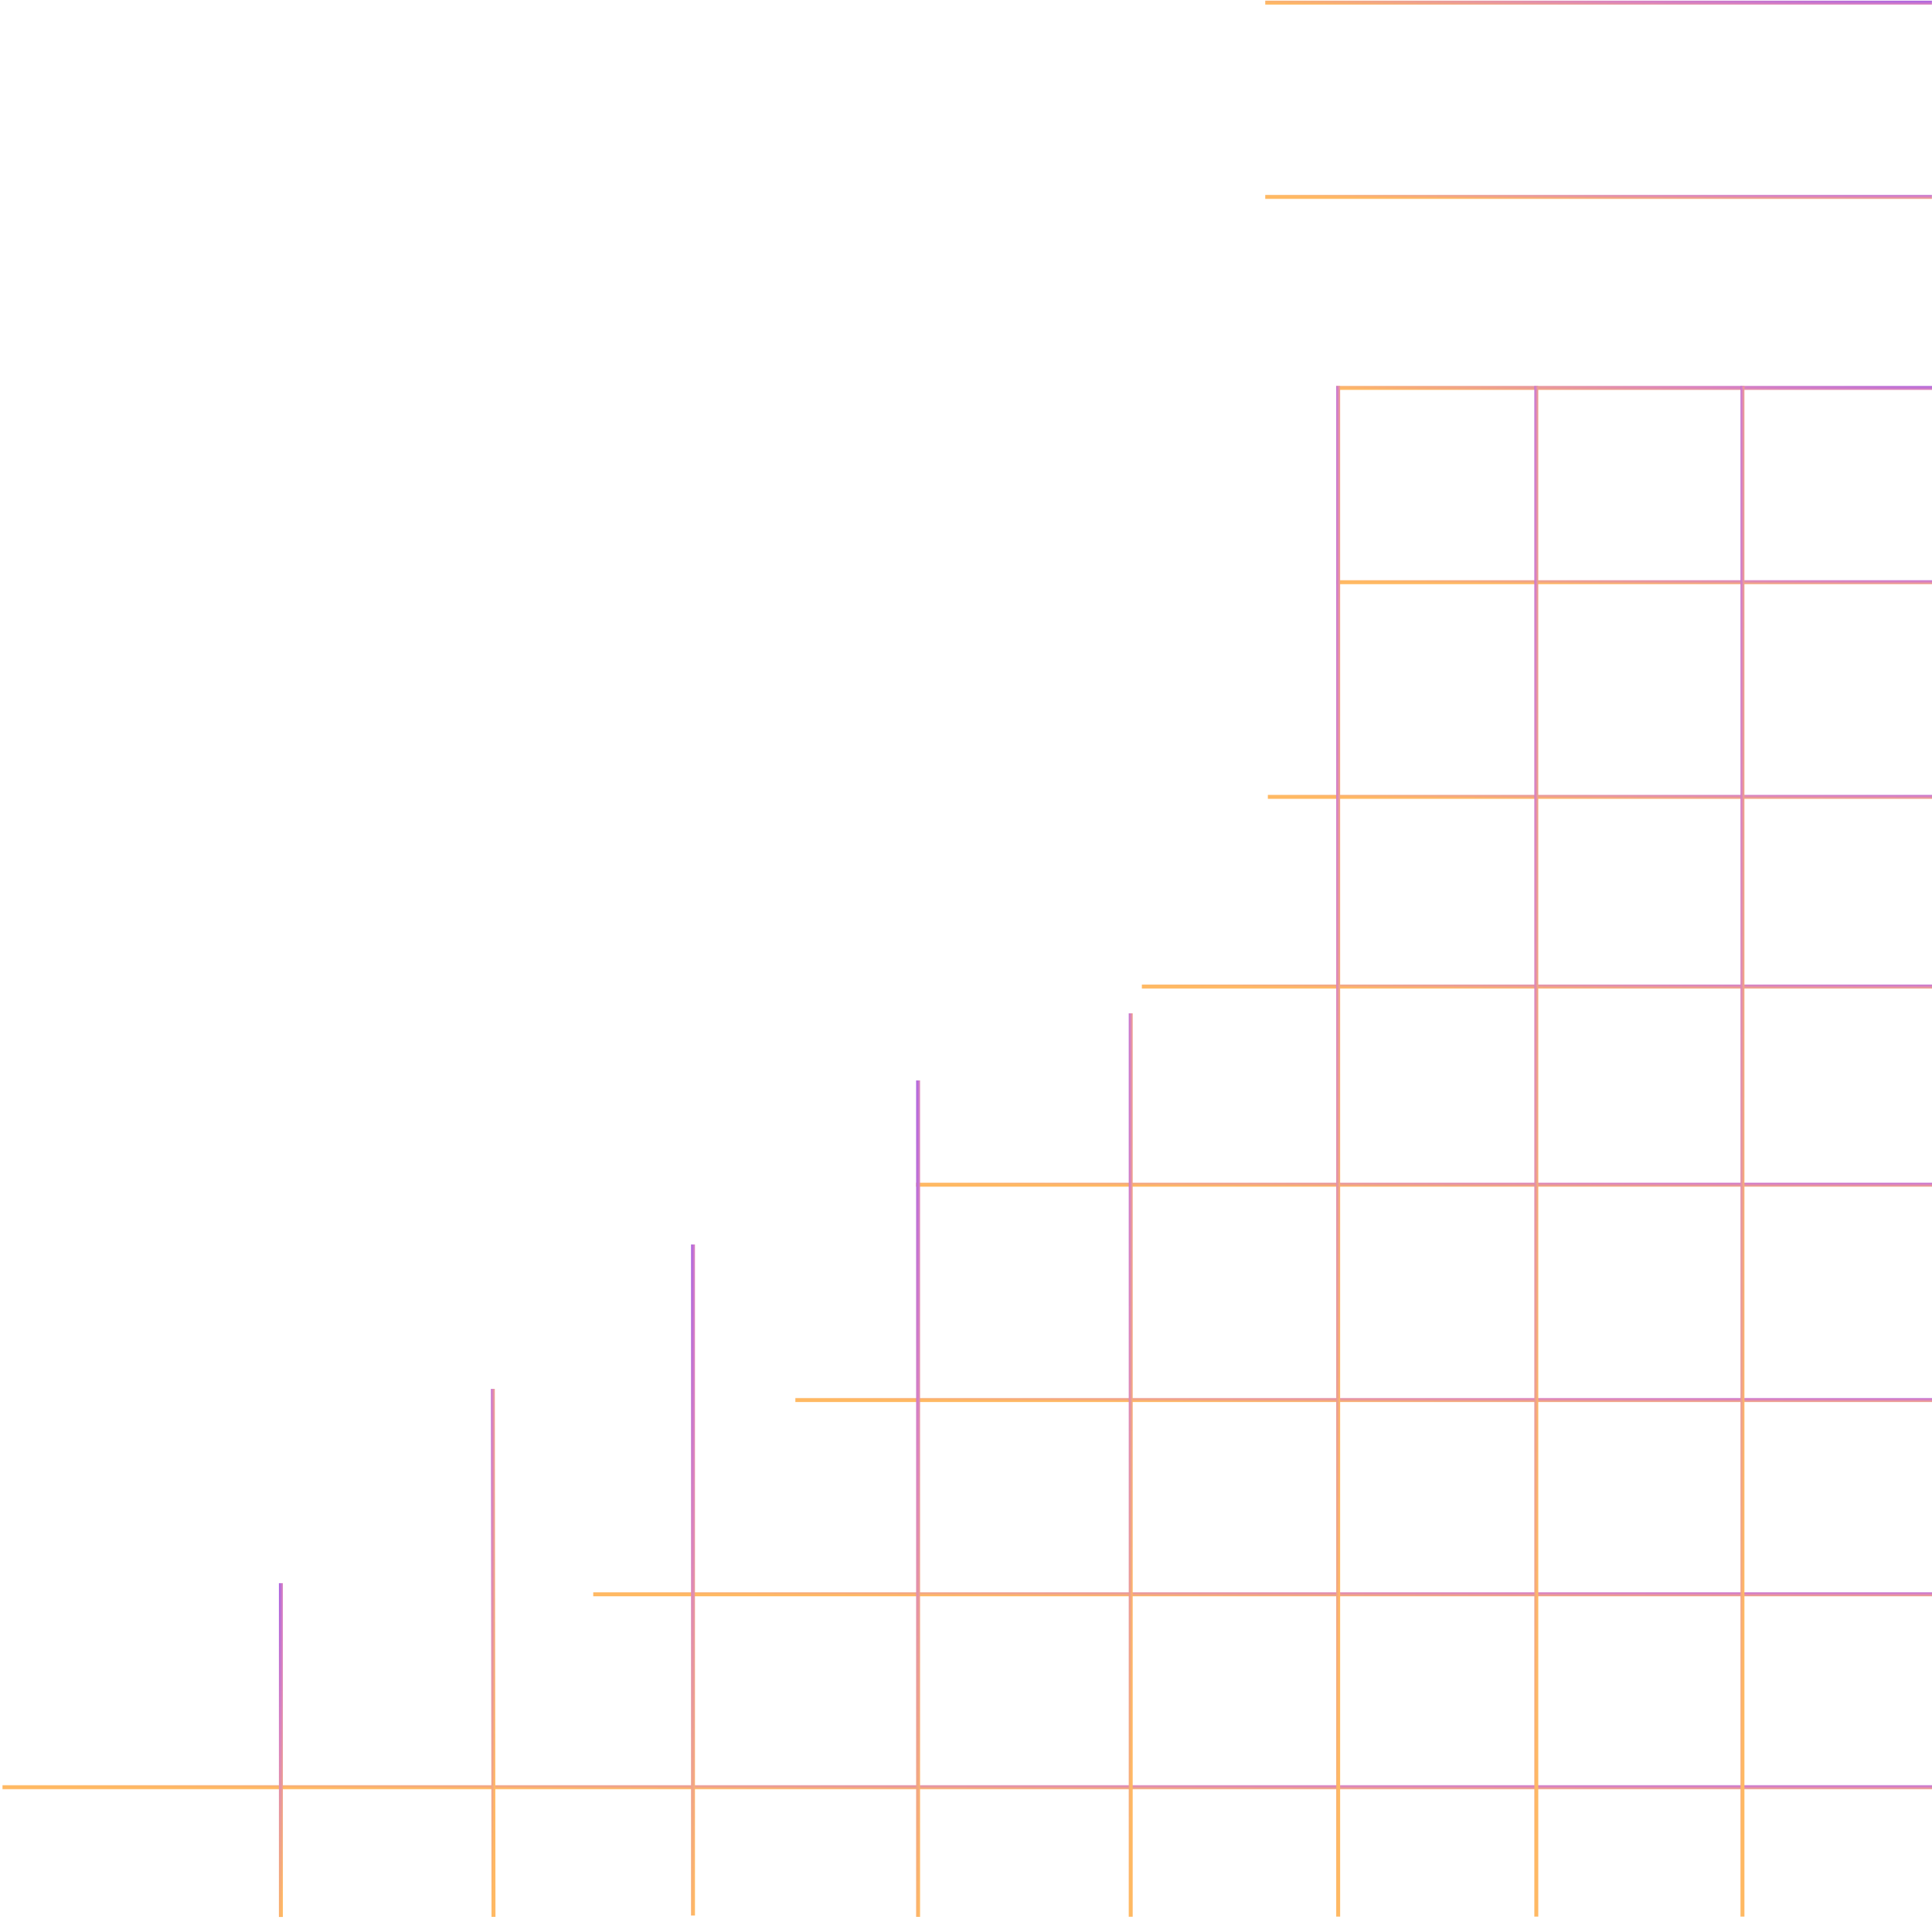
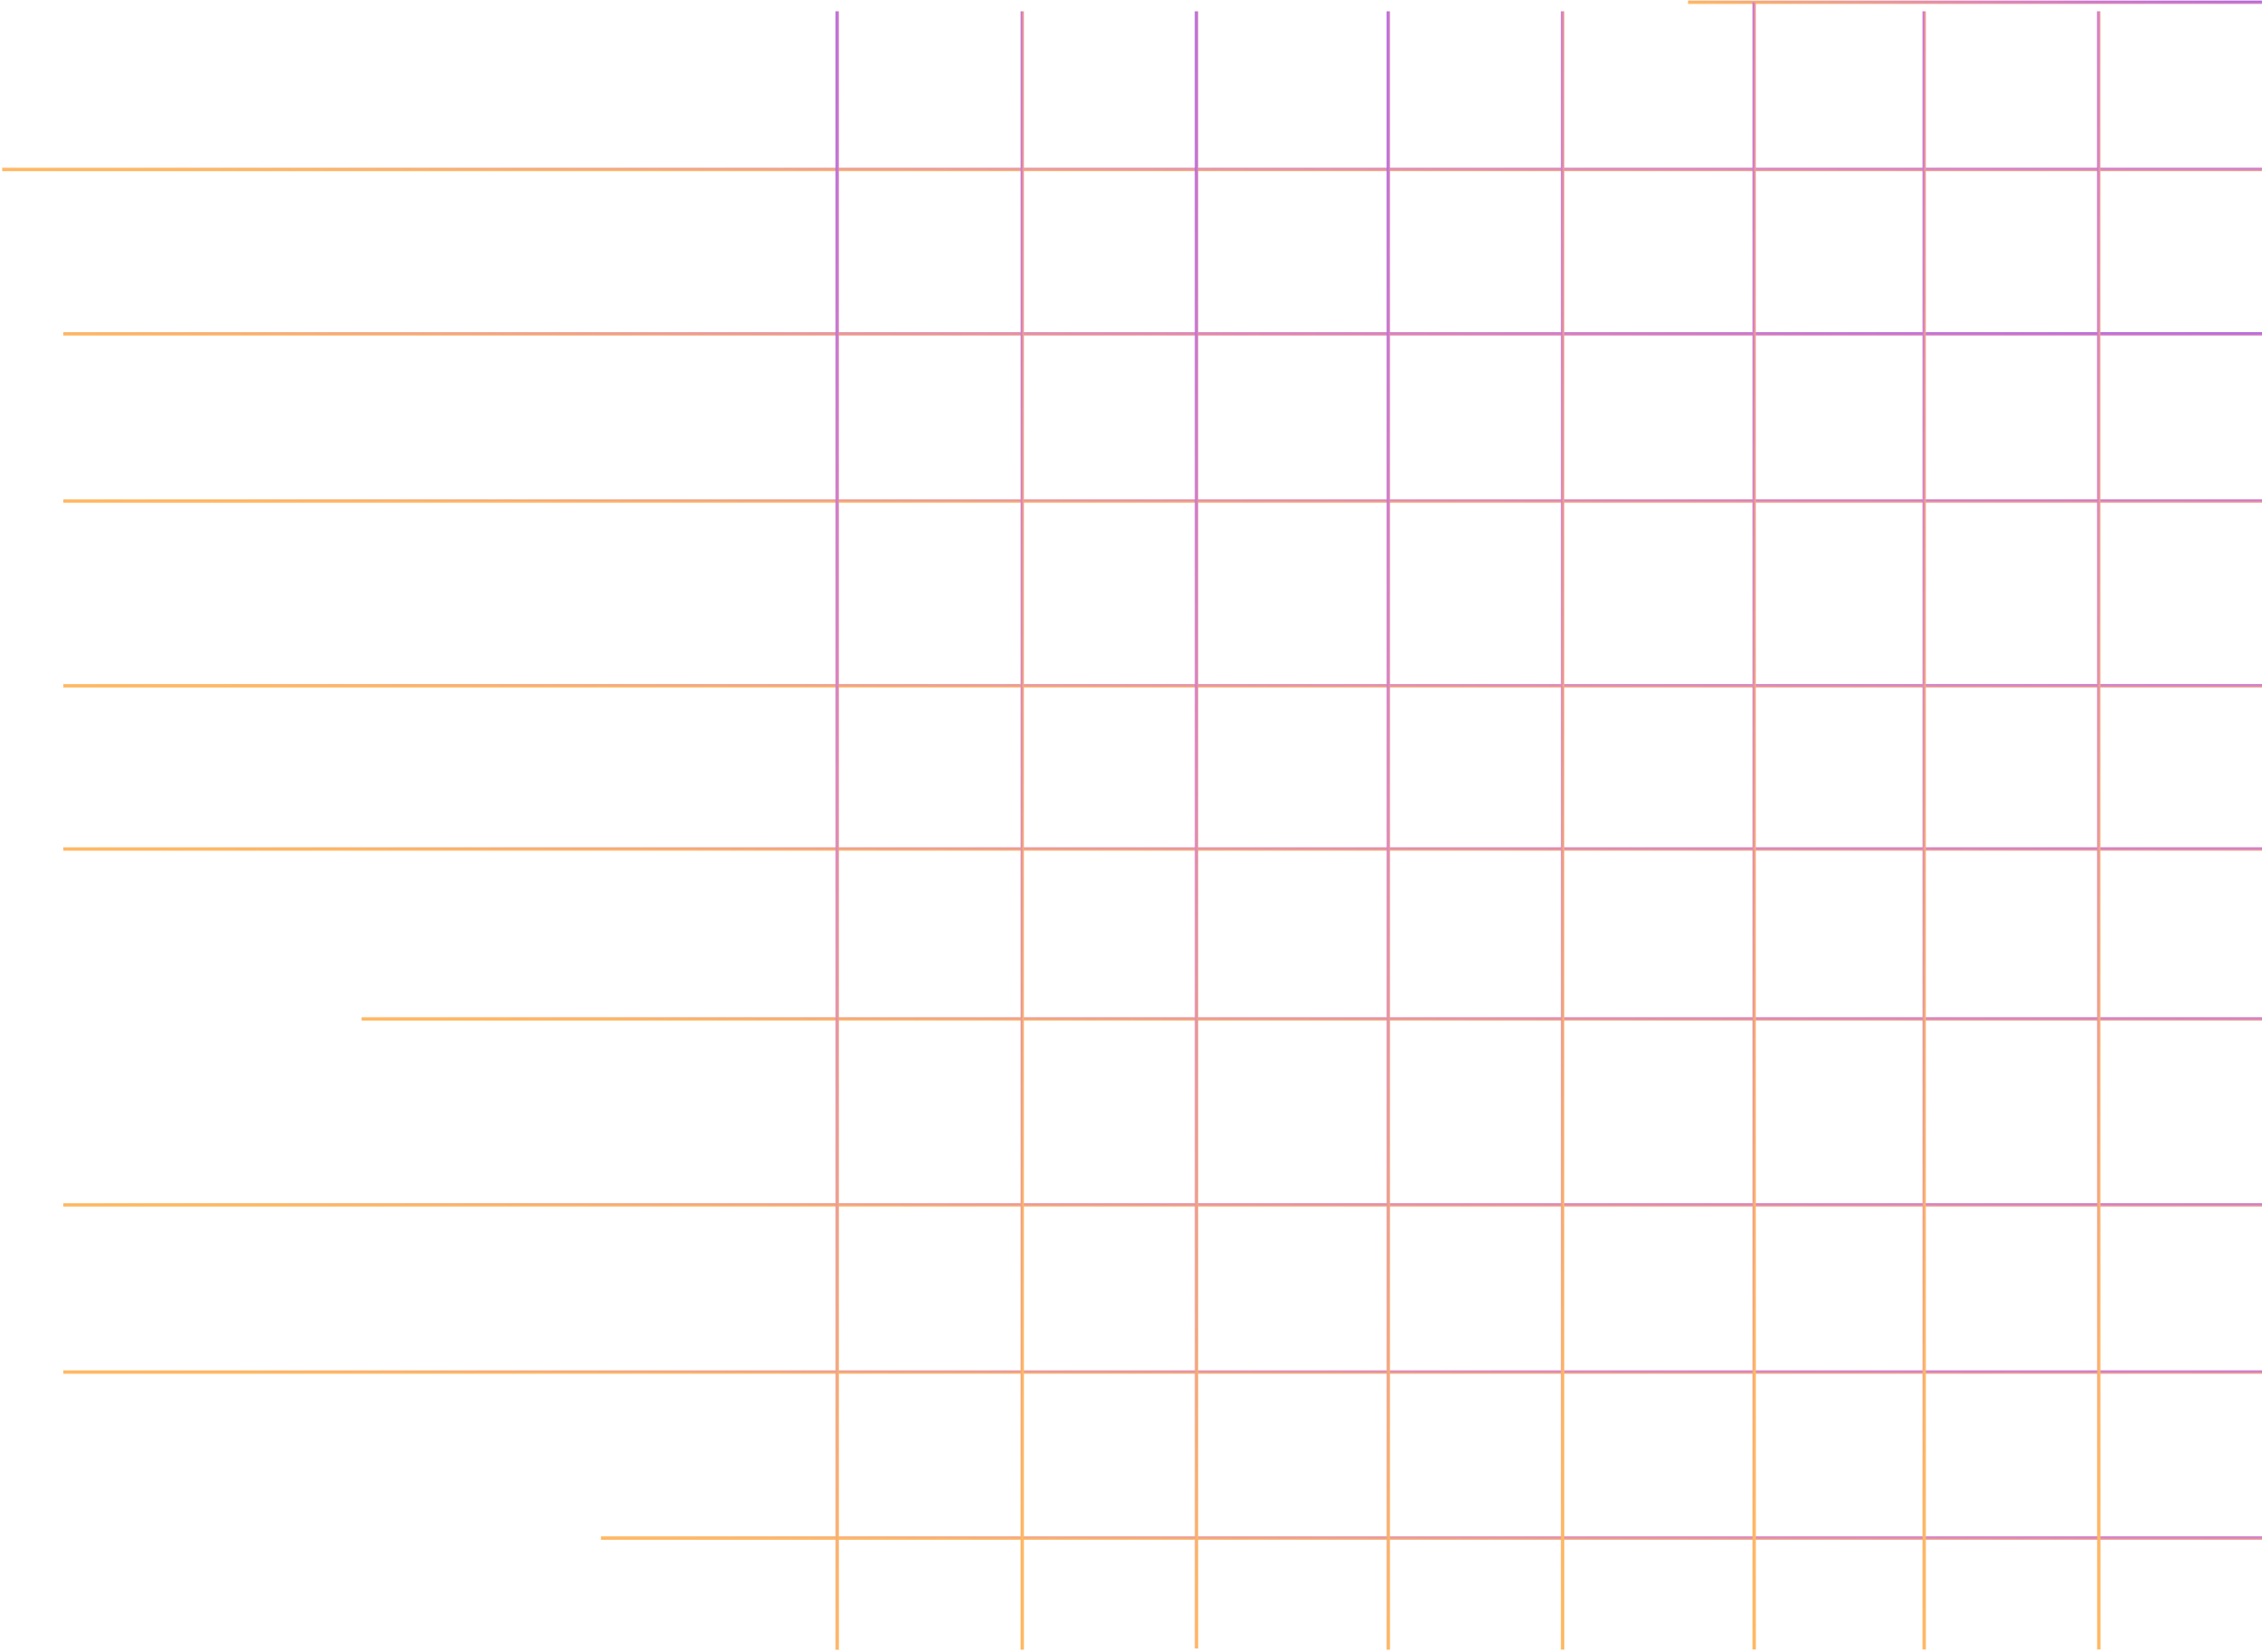
- <svg xmlns="http://www.w3.org/2000/svg" width="736" height="731" viewBox="0 0 736 731" fill="none">
-   <path d="M763 147.75L509.034 147.75" stroke="url(#paint0_diamond_449_5157)" stroke-width="1.5" />
-   <path d="M735.966 1L482 1" stroke="url(#paint1_diamond_449_5157)" stroke-width="1.5" />
-   <line x1="763" y1="221.75" x2="509.034" y2="221.75" stroke="url(#paint2_diamond_449_5157)" stroke-width="1.5" />
-   <line x1="735.966" y1="75" x2="482" y2="75" stroke="url(#paint3_diamond_449_5157)" stroke-width="1.5" />
-   <line x1="763.02" y1="303.511" x2="482.994" y2="303.511" stroke="url(#paint4_diamond_449_5157)" stroke-width="1.5" />
-   <line x1="763.002" y1="375.75" x2="434.996" y2="375.75" stroke="url(#paint5_diamond_449_5157)" stroke-width="1.5" />
-   <line x1="763.048" y1="680.71" x2="0.953" y2="680.71" stroke="url(#paint6_diamond_449_5157)" stroke-width="1.5" />
-   <line x1="763.015" y1="451.232" x2="348.984" y2="451.232" stroke="url(#paint7_diamond_449_5157)" stroke-width="1.5" />
-   <line x1="763.005" y1="533.253" x2="302.995" y2="533.253" stroke="url(#paint8_diamond_449_5157)" stroke-width="1.5" />
-   <line x1="763.004" y1="607.242" x2="225.996" y2="607.242" stroke="url(#paint9_diamond_449_5157)" stroke-width="1.5" />
-   <line x1="663.795" y1="147" x2="663.795" y2="730" stroke="url(#paint10_diamond_449_5157)" stroke-width="1.5" />
-   <line x1="585.259" y1="147" x2="585.259" y2="730" stroke="url(#paint11_diamond_449_5157)" stroke-width="1.5" />
-   <line x1="509.784" y1="147" x2="509.784" y2="730" stroke="url(#paint12_diamond_449_5157)" stroke-width="1.5" />
-   <line x1="430.75" y1="385.953" x2="430.75" y2="730.047" stroke="url(#paint13_diamond_449_5157)" stroke-width="1.5" />
-   <line x1="187.75" y1="528.999" x2="188" y2="730.092" stroke="url(#paint14_diamond_449_5157)" stroke-width="1.5" />
-   <path d="M349.75 411.5V730.093" stroke="url(#paint15_diamond_449_5157)" stroke-width="1.5" />
-   <path d="M107 603V730.14" stroke="url(#paint16_diamond_449_5157)" stroke-width="1.5" />
-   <path d="M264 474V729.593" stroke="url(#paint17_diamond_449_5157)" stroke-width="1.5" />
+ <svg xmlns="http://www.w3.org/2000/svg" width="1001" height="731" viewBox="0 0 1001 731" fill="none">
+   <path d="M1028 147.75L28 147.75" stroke="url(#paint0_diamond_449_5157)" stroke-width="1.5" />
+   <path d="M1000.97 1L747 1" stroke="url(#paint1_diamond_449_5157)" stroke-width="1.5" />
+   <line x1="1028" y1="221.75" x2="28" y2="221.75" stroke="url(#paint2_diamond_449_5157)" stroke-width="1.5" />
+   <line x1="1000.97" y1="75" x2="0.966" y2="75" stroke="url(#paint3_diamond_449_5157)" stroke-width="1.5" />
+   <line x1="1028.02" y1="303.511" x2="28.02" y2="303.511" stroke="url(#paint4_diamond_449_5157)" stroke-width="1.5" />
+   <line x1="1028" y1="375.75" x2="28.002" y2="375.75" stroke="url(#paint5_diamond_449_5157)" stroke-width="1.5" />
+   <line x1="1028.05" y1="680.71" x2="265.953" y2="680.71" stroke="url(#paint6_diamond_449_5157)" stroke-width="1.5" />
+   <line x1="1028.01" y1="450.959" x2="160" y2="450.959" stroke="url(#paint7_diamond_449_5157)" stroke-width="1.5" />
+   <line x1="1028" y1="533.253" x2="28.005" y2="533.253" stroke="url(#paint8_diamond_449_5157)" stroke-width="1.5" />
+   <line x1="1028" y1="607.242" x2="28.004" y2="607.242" stroke="url(#paint9_diamond_449_5157)" stroke-width="1.5" />
+   <line x1="928.75" y1="5" x2="928.795" y2="730" stroke="url(#paint10_diamond_449_5157)" stroke-width="1.5" />
+   <line x1="851.505" y1="4.998" x2="851.505" y2="730.002" stroke="url(#paint11_diamond_449_5157)" stroke-width="1.5" />
+   <line x1="776.267" y1="0.997" x2="776.267" y2="730.003" stroke="url(#paint12_diamond_449_5157)" stroke-width="1.5" />
+   <line x1="691.5" y1="5" x2="691.5" y2="730.075" stroke="url(#paint13_diamond_449_5157)" stroke-width="1.5" />
+   <line x1="452.375" y1="4.999" x2="452.375" y2="730.094" stroke="url(#paint14_diamond_449_5157)" stroke-width="1.5" />
+   <path d="M614.375 5L614.375 730.093" stroke="url(#paint15_diamond_449_5157)" stroke-width="1.5" />
+   <path d="M370.5 4.997L370.5 730.143" stroke="url(#paint16_diamond_449_5157)" stroke-width="1.5" />
+   <path d="M529.5 5L529.5 729.593" stroke="url(#paint17_diamond_449_5157)" stroke-width="1.5" />
  <defs>
-     <radialGradient id="paint0_diamond_449_5157" cx="0" cy="0" r="1" gradientUnits="userSpaceOnUse" gradientTransform="translate(763 147.25) rotate(-179.961) scale(270.93 2.55646)">
+     <radialGradient id="paint0_diamond_449_5157" cx="0" cy="0" r="1" gradientUnits="userSpaceOnUse" gradientTransform="translate(1028 147.25) rotate(-179.99) scale(1066.8 2.55646)">
      <stop stop-color="#AC65E3" />
      <stop offset="0.449" stop-color="#DA83C0" />
      <stop offset="1" stop-color="#FFB963" />
    </radialGradient>
-     <radialGradient id="paint1_diamond_449_5157" cx="0" cy="0" r="1" gradientUnits="userSpaceOnUse" gradientTransform="translate(735.966 0.5) rotate(-179.961) scale(270.93 2.55646)">
+     <radialGradient id="paint1_diamond_449_5157" cx="0" cy="0" r="1" gradientUnits="userSpaceOnUse" gradientTransform="translate(1000.97 0.5) rotate(-179.961) scale(270.93 2.55646)">
      <stop stop-color="#AC65E3" />
      <stop offset="0.449" stop-color="#DA83C0" />
      <stop offset="1" stop-color="#FFB963" />
    </radialGradient>
-     <radialGradient id="paint2_diamond_449_5157" cx="0" cy="0" r="1" gradientUnits="userSpaceOnUse" gradientTransform="translate(763 220.5) rotate(-179.961) scale(270.93 2.55646)">
+     <radialGradient id="paint2_diamond_449_5157" cx="0" cy="0" r="1" gradientUnits="userSpaceOnUse" gradientTransform="translate(1028 220.5) rotate(-179.99) scale(1066.8 2.55646)">
      <stop stop-color="#AC65E3" />
      <stop offset="0.449" stop-color="#DA83C0" />
      <stop offset="1" stop-color="#FFB963" />
    </radialGradient>
-     <radialGradient id="paint3_diamond_449_5157" cx="0" cy="0" r="1" gradientUnits="userSpaceOnUse" gradientTransform="translate(735.966 73.75) rotate(-179.961) scale(270.93 2.55646)">
+     <radialGradient id="paint3_diamond_449_5157" cx="0" cy="0" r="1" gradientUnits="userSpaceOnUse" gradientTransform="translate(1000.97 73.75) rotate(-179.99) scale(1066.8 2.55646)">
      <stop stop-color="#AC65E3" />
      <stop offset="0.449" stop-color="#DA83C0" />
      <stop offset="1" stop-color="#FFB963" />
    </radialGradient>
-     <radialGradient id="paint4_diamond_449_5157" cx="0" cy="0" r="1" gradientUnits="userSpaceOnUse" gradientTransform="translate(763.02 302.261) rotate(-179.965) scale(298.731 2.55646)">
+     <radialGradient id="paint4_diamond_449_5157" cx="0" cy="0" r="1" gradientUnits="userSpaceOnUse" gradientTransform="translate(1028.02 302.261) rotate(-179.99) scale(1066.8 2.55646)">
      <stop stop-color="#AC65E3" />
      <stop offset="0.449" stop-color="#DA83C0" />
      <stop offset="1" stop-color="#FFB963" />
    </radialGradient>
-     <radialGradient id="paint5_diamond_449_5157" cx="0" cy="0" r="1" gradientUnits="userSpaceOnUse" gradientTransform="translate(763.002 374.5) rotate(-179.97) scale(349.916 2.55646)">
+     <radialGradient id="paint5_diamond_449_5157" cx="0" cy="0" r="1" gradientUnits="userSpaceOnUse" gradientTransform="translate(1028 374.5) rotate(-179.99) scale(1066.8 2.55646)">
      <stop stop-color="#AC65E3" />
      <stop offset="0.449" stop-color="#DA83C0" />
      <stop offset="1" stop-color="#FFB963" />
    </radialGradient>
-     <radialGradient id="paint6_diamond_449_5157" cx="0" cy="0" r="1" gradientUnits="userSpaceOnUse" gradientTransform="translate(763.048 679.46) rotate(-179.987) scale(813 2.55646)">
+     <radialGradient id="paint6_diamond_449_5157" cx="0" cy="0" r="1" gradientUnits="userSpaceOnUse" gradientTransform="translate(1028.05 679.46) rotate(-179.987) scale(813 2.55646)">
      <stop stop-color="#AC65E3" />
      <stop offset="0.449" stop-color="#DA83C0" />
      <stop offset="1" stop-color="#FFB963" />
    </radialGradient>
-     <radialGradient id="paint7_diamond_449_5157" cx="0" cy="0" r="1" gradientUnits="userSpaceOnUse" gradientTransform="translate(763.015 449.982) rotate(-179.976) scale(441.686 2.55646)">
+     <radialGradient id="paint7_diamond_449_5157" cx="0" cy="0" r="1" gradientUnits="userSpaceOnUse" gradientTransform="translate(1028.01 449.709) rotate(-179.989) scale(925.995 2.55646)">
      <stop stop-color="#AC65E3" />
      <stop offset="0.449" stop-color="#DA83C0" />
      <stop offset="1" stop-color="#FFB963" />
    </radialGradient>
-     <radialGradient id="paint8_diamond_449_5157" cx="0" cy="0" r="1" gradientUnits="userSpaceOnUse" gradientTransform="translate(763.005 532.003) rotate(-179.979) scale(490.737 2.55646)">
+     <radialGradient id="paint8_diamond_449_5157" cx="0" cy="0" r="1" gradientUnits="userSpaceOnUse" gradientTransform="translate(1028 532.003) rotate(-179.99) scale(1066.8 2.55646)">
      <stop stop-color="#AC65E3" />
      <stop offset="0.449" stop-color="#DA83C0" />
      <stop offset="1" stop-color="#FFB963" />
    </radialGradient>
-     <radialGradient id="paint9_diamond_449_5157" cx="0" cy="0" r="1" gradientUnits="userSpaceOnUse" gradientTransform="translate(763.004 605.992) rotate(-179.982) scale(572.879 2.55646)">
+     <radialGradient id="paint9_diamond_449_5157" cx="0" cy="0" r="1" gradientUnits="userSpaceOnUse" gradientTransform="translate(1028 605.992) rotate(-179.99) scale(1066.8 2.55646)">
      <stop stop-color="#AC65E3" />
      <stop offset="0.449" stop-color="#DA83C0" />
      <stop offset="1" stop-color="#FFB963" />
    </radialGradient>
-     <radialGradient id="paint10_diamond_449_5157" cx="0" cy="0" r="1" gradientUnits="userSpaceOnUse" gradientTransform="translate(662.545 147) rotate(90.0169) scale(621.943 2.55646)">
+     <radialGradient id="paint10_diamond_449_5157" cx="0" cy="0" r="1" gradientUnits="userSpaceOnUse" gradientTransform="translate(927.5 5.00005) rotate(90.01) scale(773.428 2.55646)">
      <stop stop-color="#AC65E3" />
      <stop offset="0.449" stop-color="#DA83C0" />
      <stop offset="1" stop-color="#FFB963" />
    </radialGradient>
-     <radialGradient id="paint11_diamond_449_5157" cx="0" cy="0" r="1" gradientUnits="userSpaceOnUse" gradientTransform="translate(584.009 147) rotate(90.0169) scale(621.943 2.55646)">
+     <radialGradient id="paint11_diamond_449_5157" cx="0" cy="0" r="1" gradientUnits="userSpaceOnUse" gradientTransform="translate(850.255 4.99789) rotate(90.0136) scale(773.432 2.55646)">
      <stop stop-color="#AC65E3" />
      <stop offset="0.449" stop-color="#DA83C0" />
      <stop offset="1" stop-color="#FFB963" />
    </radialGradient>
-     <radialGradient id="paint12_diamond_449_5157" cx="0" cy="0" r="1" gradientUnits="userSpaceOnUse" gradientTransform="translate(508.534 147) rotate(90.0169) scale(621.943 2.55646)">
+     <radialGradient id="paint12_diamond_449_5157" cx="0" cy="0" r="1" gradientUnits="userSpaceOnUse" gradientTransform="translate(775.017 0.997002) rotate(90.0135) scale(777.701 2.55646)">
      <stop stop-color="#AC65E3" />
      <stop offset="0.449" stop-color="#DA83C0" />
      <stop offset="1" stop-color="#FFB963" />
    </radialGradient>
-     <radialGradient id="paint13_diamond_449_5157" cx="0" cy="0" r="1" gradientUnits="userSpaceOnUse" gradientTransform="translate(429.5 385.954) rotate(90.0286) scale(367.077 2.55646)">
+     <radialGradient id="paint13_diamond_449_5157" cx="0" cy="0" r="1" gradientUnits="userSpaceOnUse" gradientTransform="translate(690.25 4.99993) rotate(90.0136) scale(773.508 2.55646)">
      <stop stop-color="#AC65E3" />
      <stop offset="0.449" stop-color="#DA83C0" />
      <stop offset="1" stop-color="#FFB963" />
    </radialGradient>
-     <radialGradient id="paint14_diamond_449_5157" cx="0" cy="0" r="1" gradientUnits="userSpaceOnUse" gradientTransform="translate(186.5 529.001) rotate(89.9777) scale(214.526 2.55645)">
+     <radialGradient id="paint14_diamond_449_5157" cx="0" cy="0" r="1" gradientUnits="userSpaceOnUse" gradientTransform="translate(451.125 4.99947) rotate(90.0136) scale(773.528 2.55646)">
      <stop stop-color="#AC65E3" />
      <stop offset="0.449" stop-color="#DA83C0" />
      <stop offset="1" stop-color="#FFB963" />
    </radialGradient>
-     <radialGradient id="paint15_diamond_449_5157" cx="0" cy="0" r="1" gradientUnits="userSpaceOnUse" gradientTransform="translate(349.25 411.5) rotate(90.0309) scale(339.874 2.55646)">
+     <radialGradient id="paint15_diamond_449_5157" cx="0" cy="0" r="1" gradientUnits="userSpaceOnUse" gradientTransform="translate(613.875 4.99984) rotate(90.0136) scale(773.527 2.55646)">
      <stop stop-color="#AC65E3" />
      <stop offset="0.449" stop-color="#DA83C0" />
      <stop offset="1" stop-color="#FFB963" />
    </radialGradient>
-     <radialGradient id="paint16_diamond_449_5157" cx="0" cy="0" r="1" gradientUnits="userSpaceOnUse" gradientTransform="translate(106.5 603) rotate(90.0774) scale(135.632 2.55645)">
+     <radialGradient id="paint16_diamond_449_5157" cx="0" cy="0" r="1" gradientUnits="userSpaceOnUse" gradientTransform="translate(370 4.99691) rotate(90.0136) scale(773.583 2.55646)">
      <stop stop-color="#AC65E3" />
      <stop offset="0.449" stop-color="#DA83C0" />
      <stop offset="1" stop-color="#FFB963" />
    </radialGradient>
-     <radialGradient id="paint17_diamond_449_5157" cx="0" cy="0" r="1" gradientUnits="userSpaceOnUse" gradientTransform="translate(263.5 474) rotate(90.0385) scale(272.666 2.55646)">
+     <radialGradient id="paint17_diamond_449_5157" cx="0" cy="0" r="1" gradientUnits="userSpaceOnUse" gradientTransform="translate(529 4.99969) rotate(90.0136) scale(772.994 2.55646)">
      <stop stop-color="#AC65E3" />
      <stop offset="0.449" stop-color="#DA83C0" />
      <stop offset="1" stop-color="#FFB963" />
    </radialGradient>
  </defs>
</svg>
